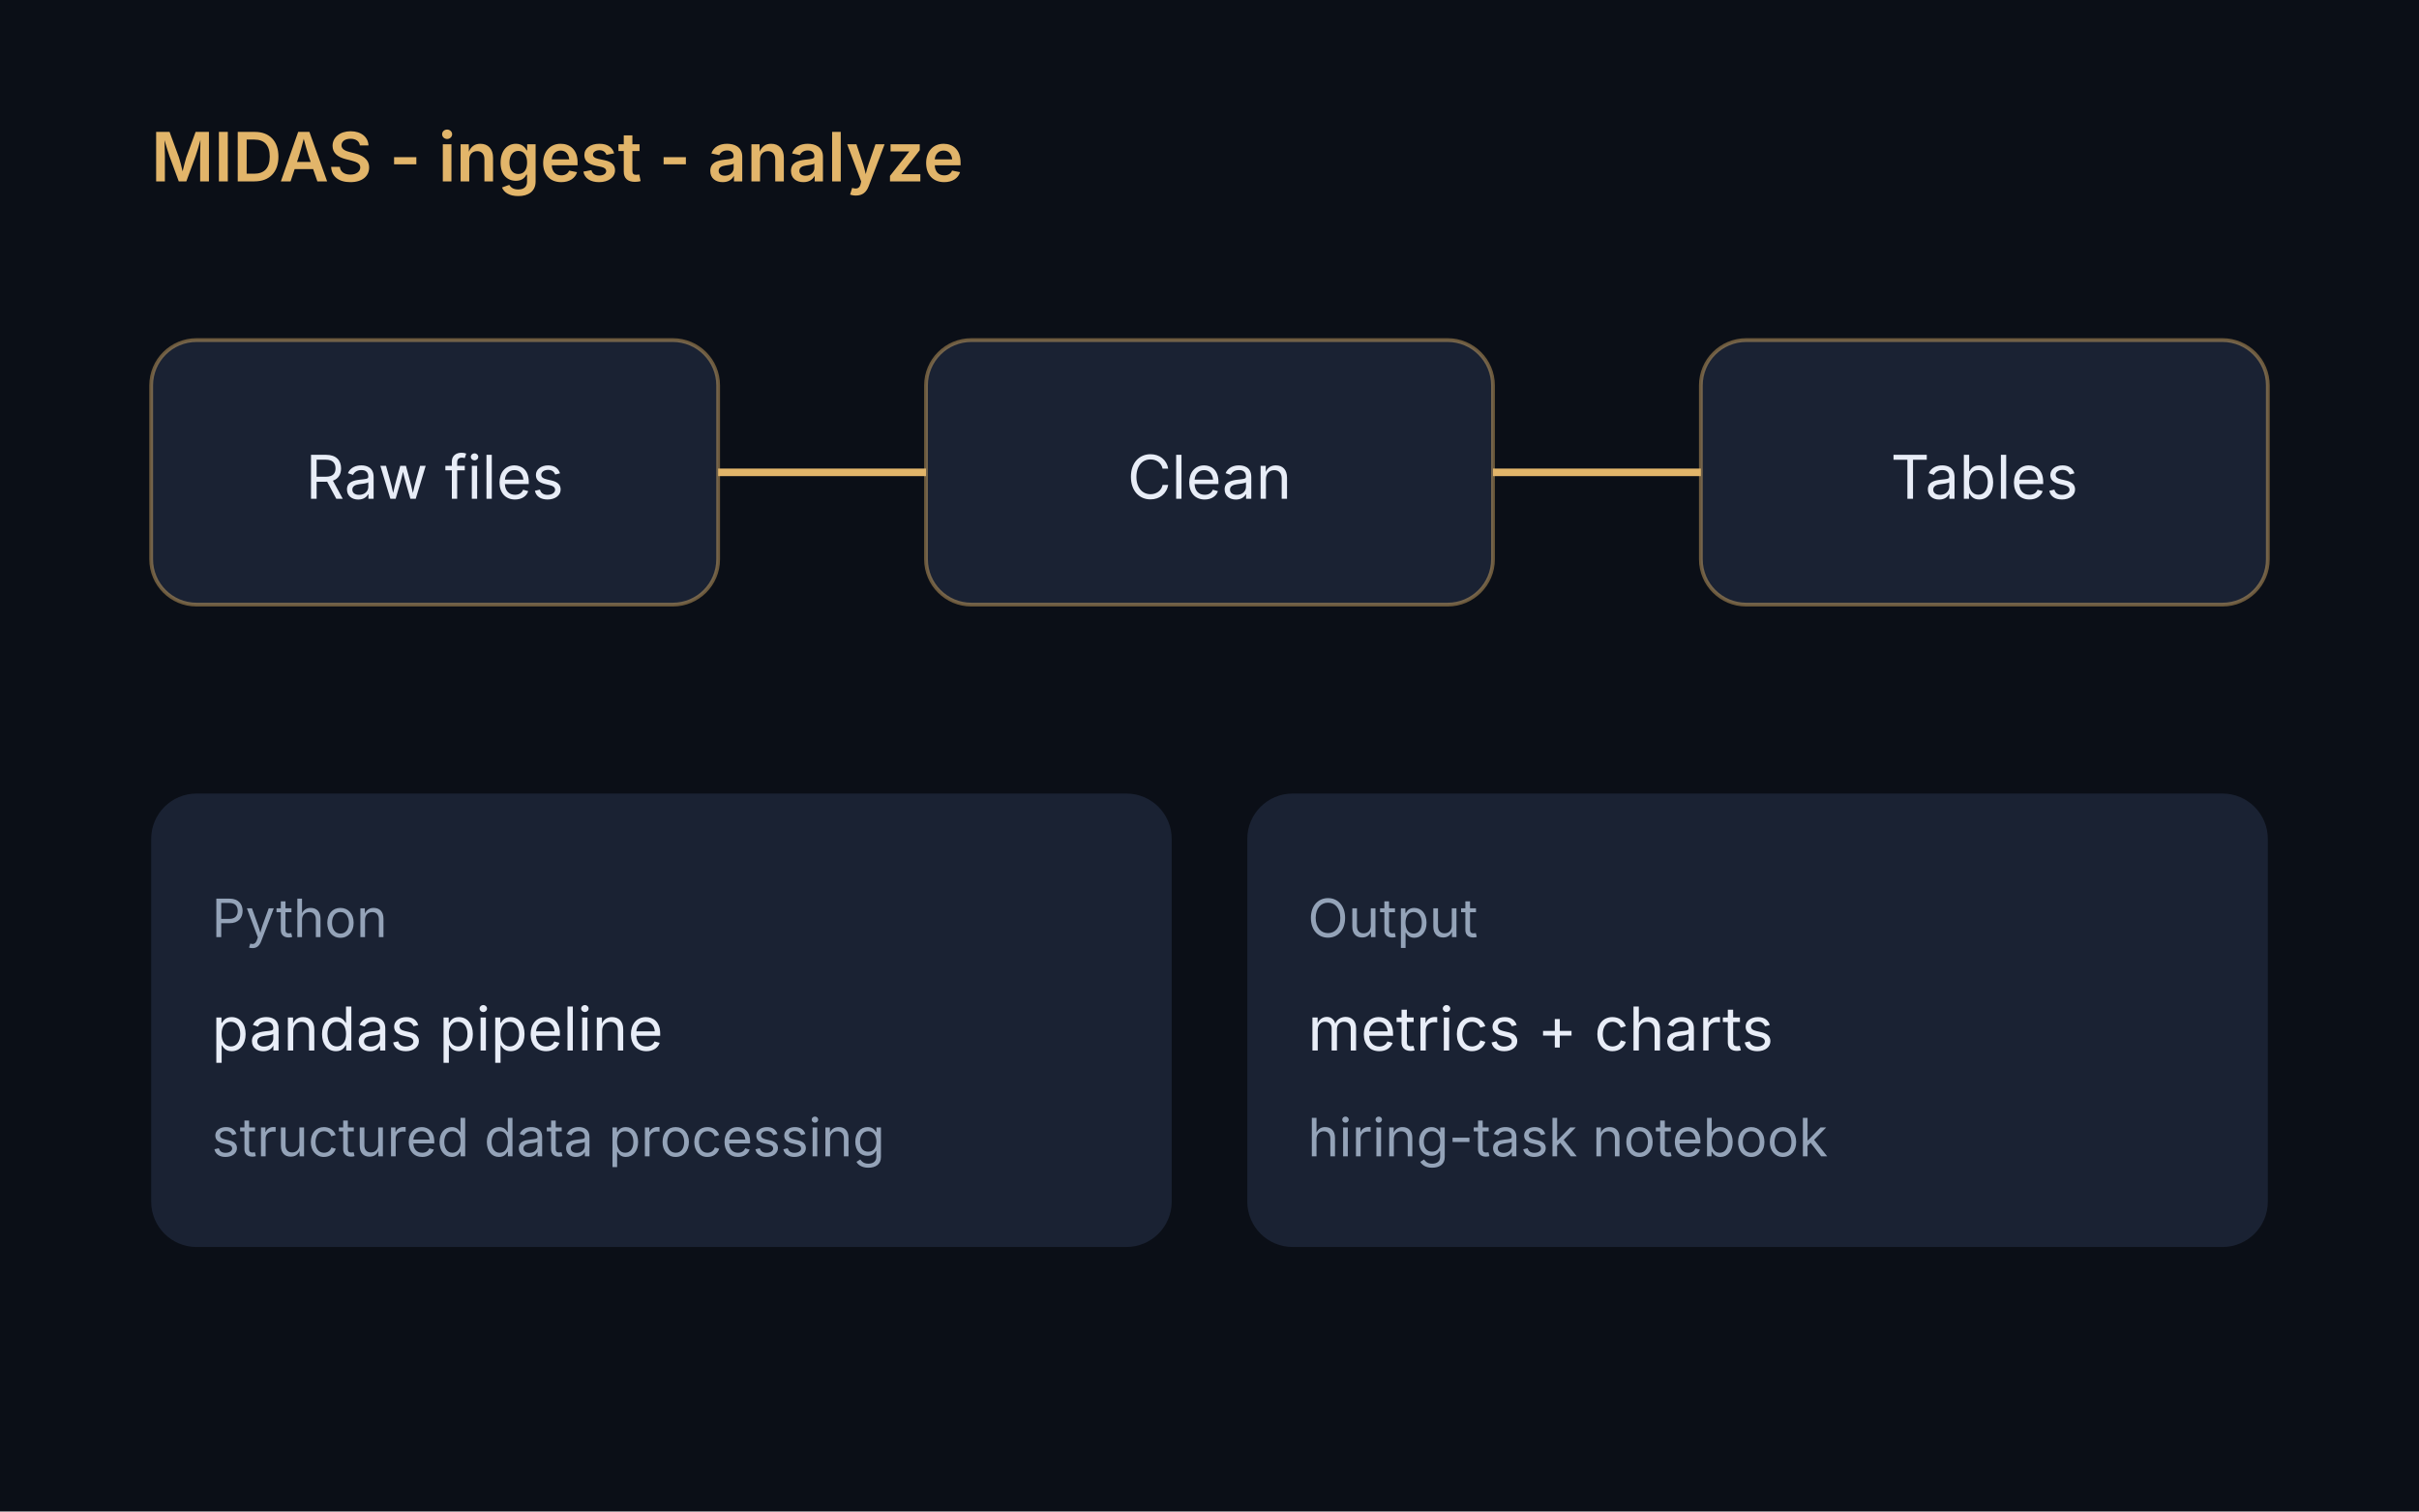
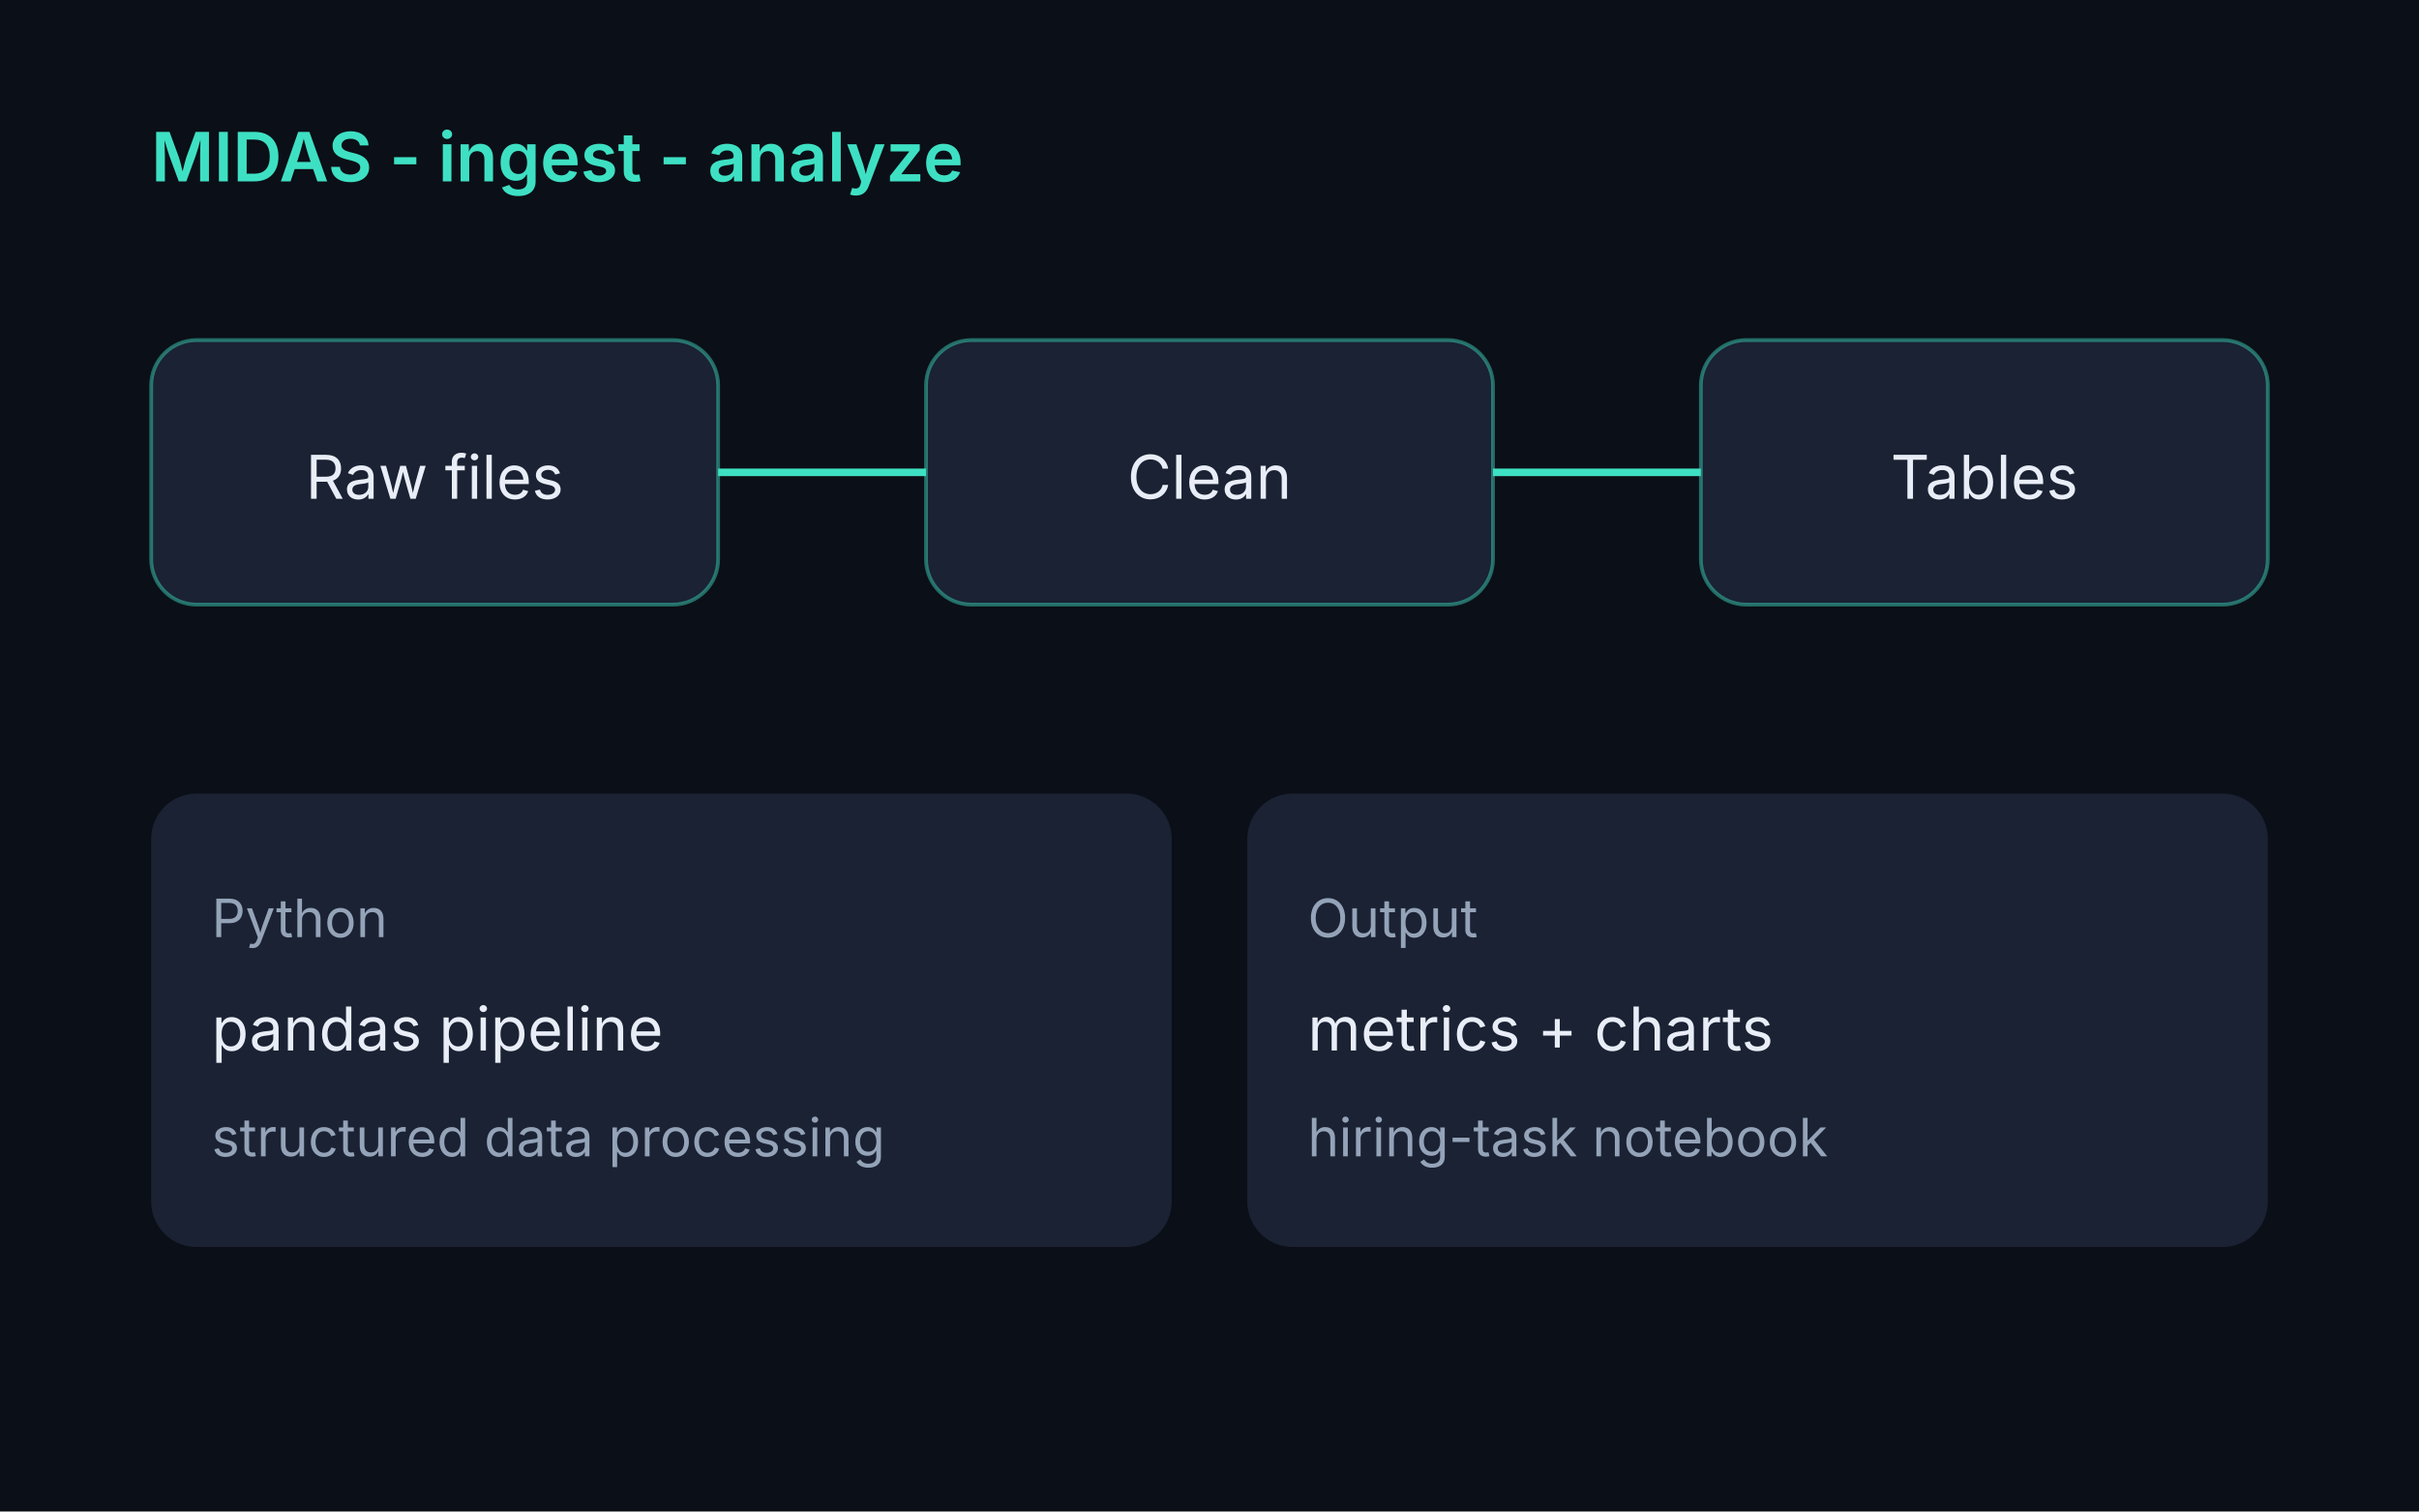
<svg xmlns="http://www.w3.org/2000/svg" width="640" height="400" viewBox="0 0 640 400" role="img" aria-label="Data pipeline from ingest to analysis">
  <rect width="640" height="400" fill="#0b0f17" />
-   <text x="40" y="48" fill="#e2b56a" font-family="Inter, system-ui, sans-serif" font-size="18" font-weight="600">MIDAS - ingest - analyze</text>
-   <rect x="40" y="90" width="150" height="70" rx="12" fill="#1a2233" stroke="#e2b56a" stroke-opacity="0.45" />
+   <text x="40" y="48" fill="#3ee0c3" font-family="Inter, system-ui, sans-serif" font-size="18" font-weight="600">MIDAS - ingest - analyze</text>
+   <rect x="40" y="90" width="150" height="70" rx="12" fill="#1a2233" stroke="#3ee0c3" stroke-opacity="0.45" />
  <text x="115" y="132" text-anchor="middle" fill="#e8edf7" font-family="Inter, system-ui, sans-serif" font-size="16">Raw files</text>
-   <rect x="245" y="90" width="150" height="70" rx="12" fill="#1a2233" stroke="#e2b56a" stroke-opacity="0.45" />
+   <rect x="245" y="90" width="150" height="70" rx="12" fill="#1a2233" stroke="#3ee0c3" stroke-opacity="0.45" />
  <text x="320" y="132" text-anchor="middle" fill="#e8edf7" font-family="Inter, system-ui, sans-serif" font-size="16">Clean</text>
-   <rect x="450" y="90" width="150" height="70" rx="12" fill="#1a2233" stroke="#e2b56a" stroke-opacity="0.45" />
+   <rect x="450" y="90" width="150" height="70" rx="12" fill="#1a2233" stroke="#3ee0c3" stroke-opacity="0.45" />
  <text x="525" y="132" text-anchor="middle" fill="#e8edf7" font-family="Inter, system-ui, sans-serif" font-size="16">Tables</text>
-   <path d="M190 125h55" stroke="#e2b56a" stroke-width="2" />
-   <path d="M395 125h55" stroke="#e2b56a" stroke-width="2" />
+   <path d="M190 125h55" stroke="#3ee0c3" stroke-width="2" />
+   <path d="M395 125h55" stroke="#3ee0c3" stroke-width="2" />
  <rect x="40" y="210" width="270" height="120" rx="12" fill="#1a2233" />
  <text x="56" y="248" fill="#94a3b8" font-family="Inter, system-ui, sans-serif" font-size="14">Python</text>
  <text x="56" y="278" fill="#e8edf7" font-family="Inter, system-ui, sans-serif" font-size="16">pandas pipeline</text>
  <text x="56" y="306" fill="#94a3b8" font-family="Inter, system-ui, sans-serif" font-size="14">structured data processing</text>
  <rect x="330" y="210" width="270" height="120" rx="12" fill="#1a2233" />
  <text x="346" y="248" fill="#94a3b8" font-family="Inter, system-ui, sans-serif" font-size="14">Output</text>
  <text x="346" y="278" fill="#e8edf7" font-family="Inter, system-ui, sans-serif" font-size="16">metrics + charts</text>
  <text x="346" y="306" fill="#94a3b8" font-family="Inter, system-ui, sans-serif" font-size="14">hiring-task notebook</text>
</svg>
